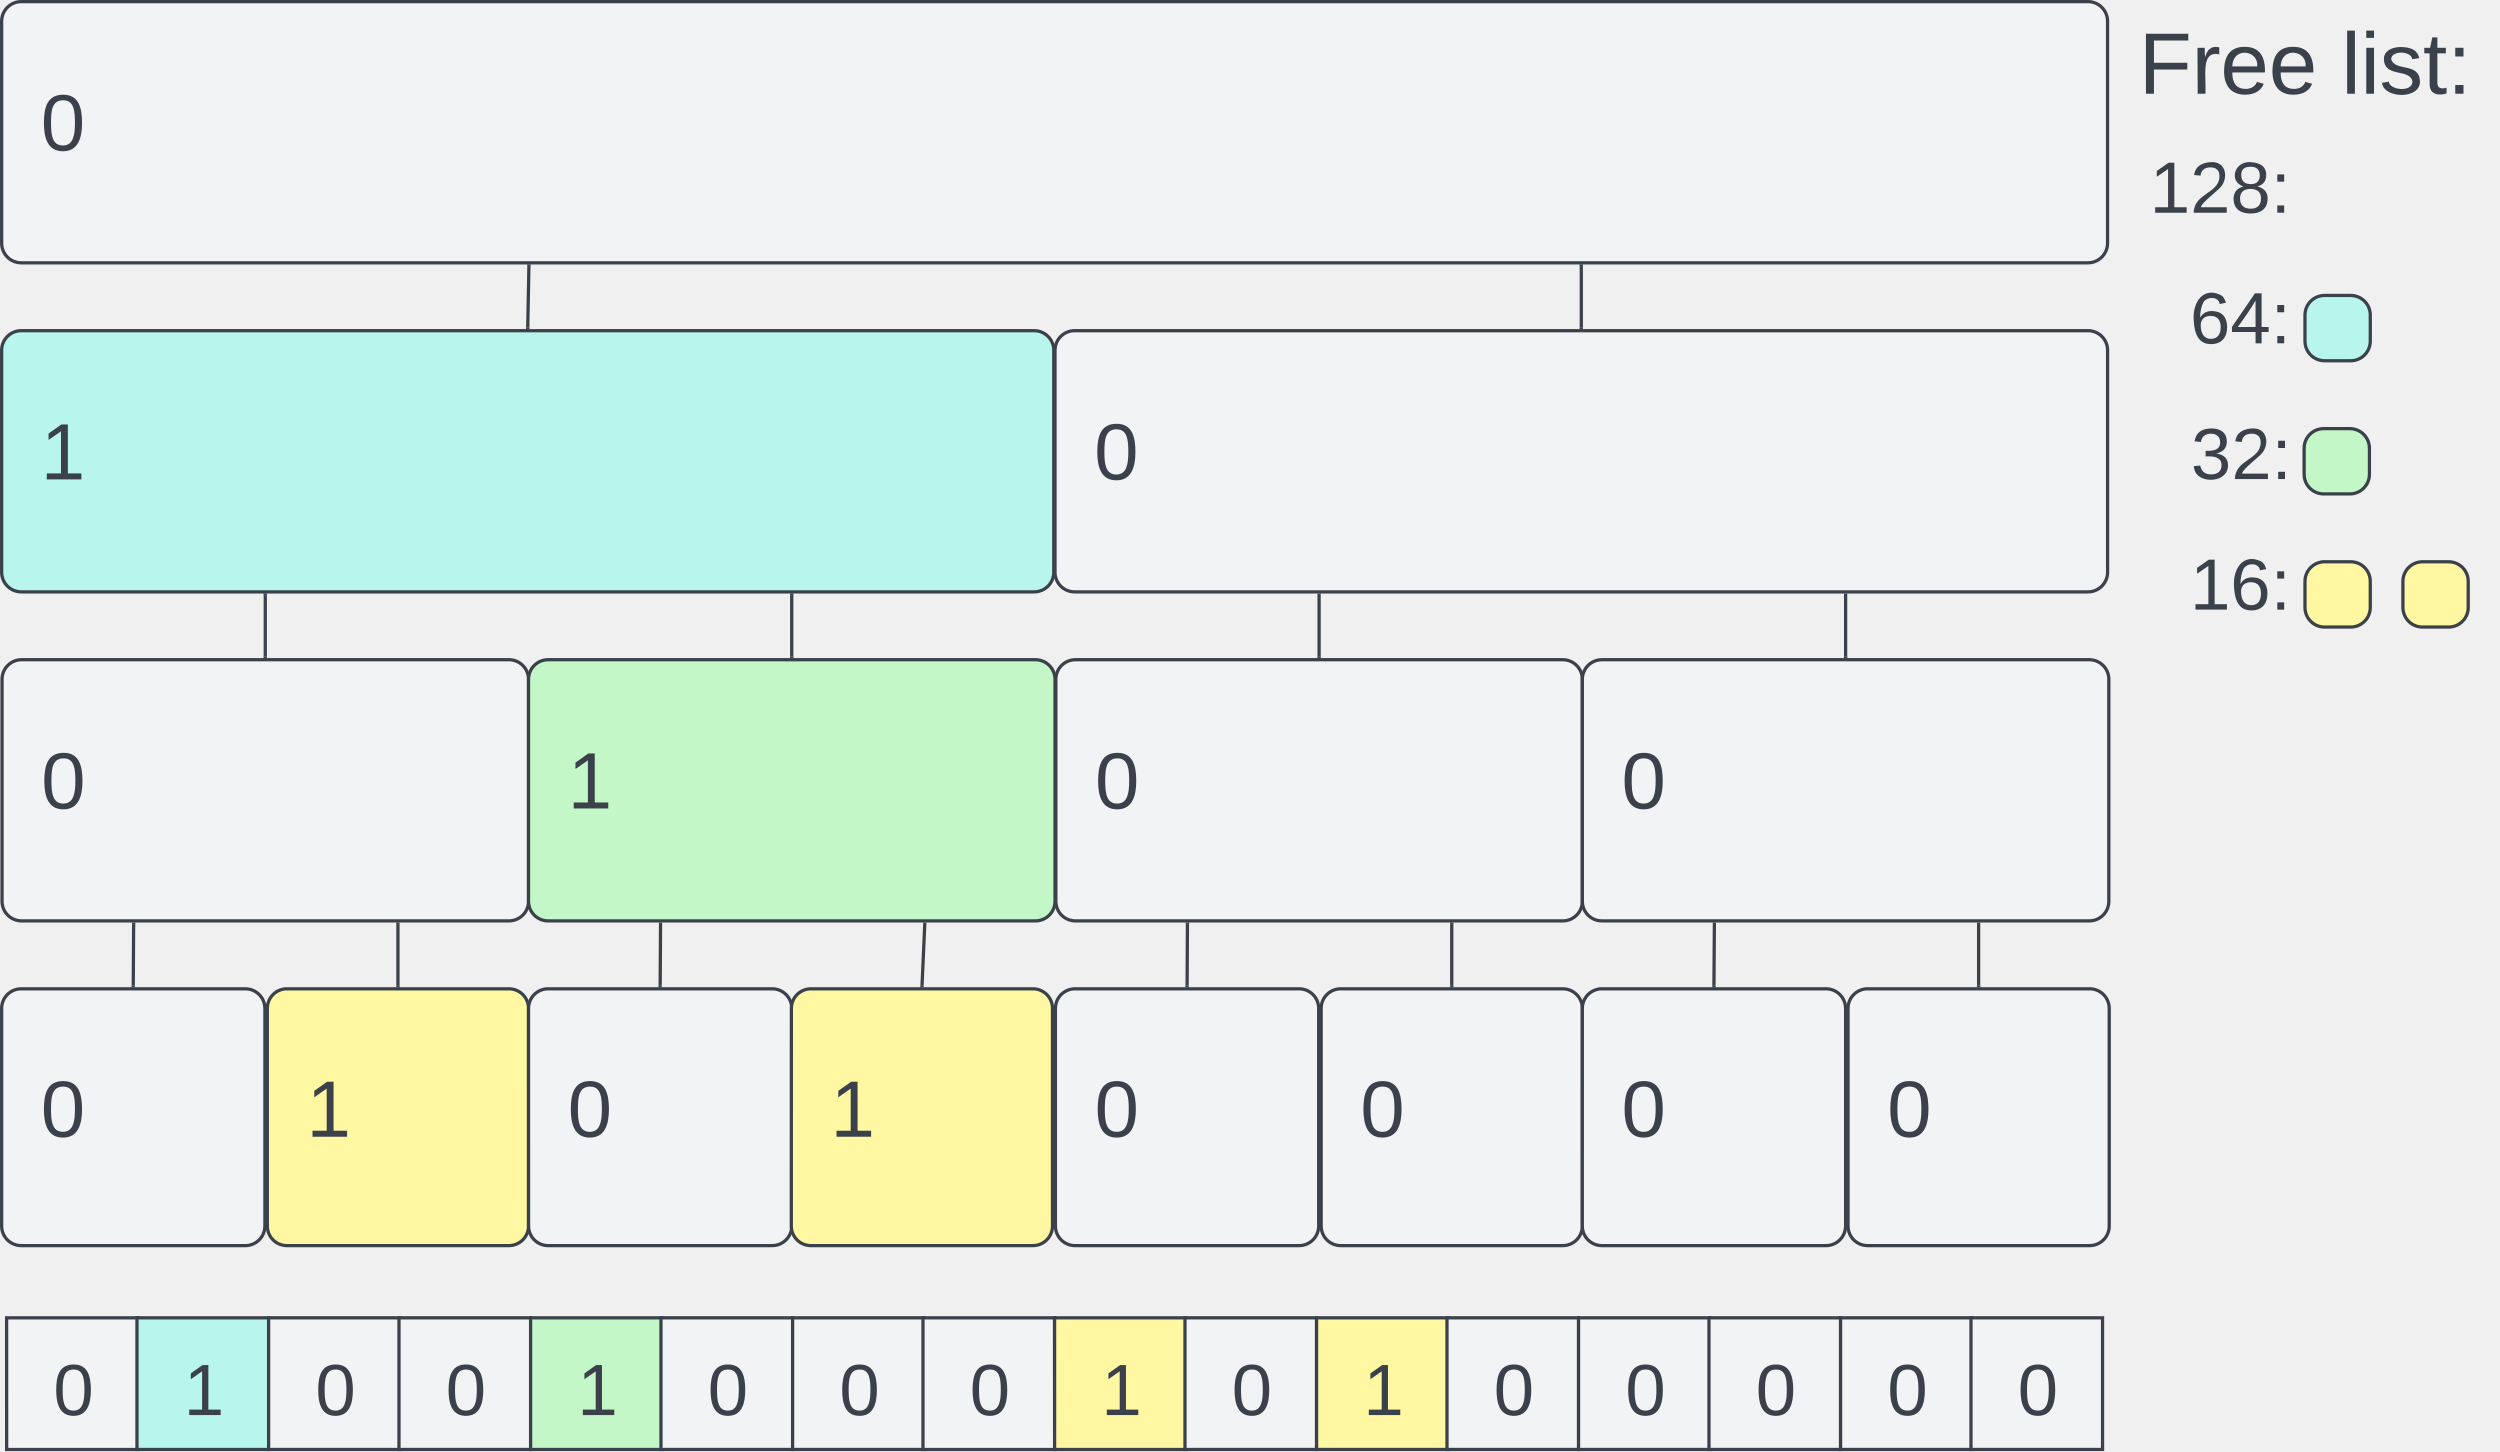
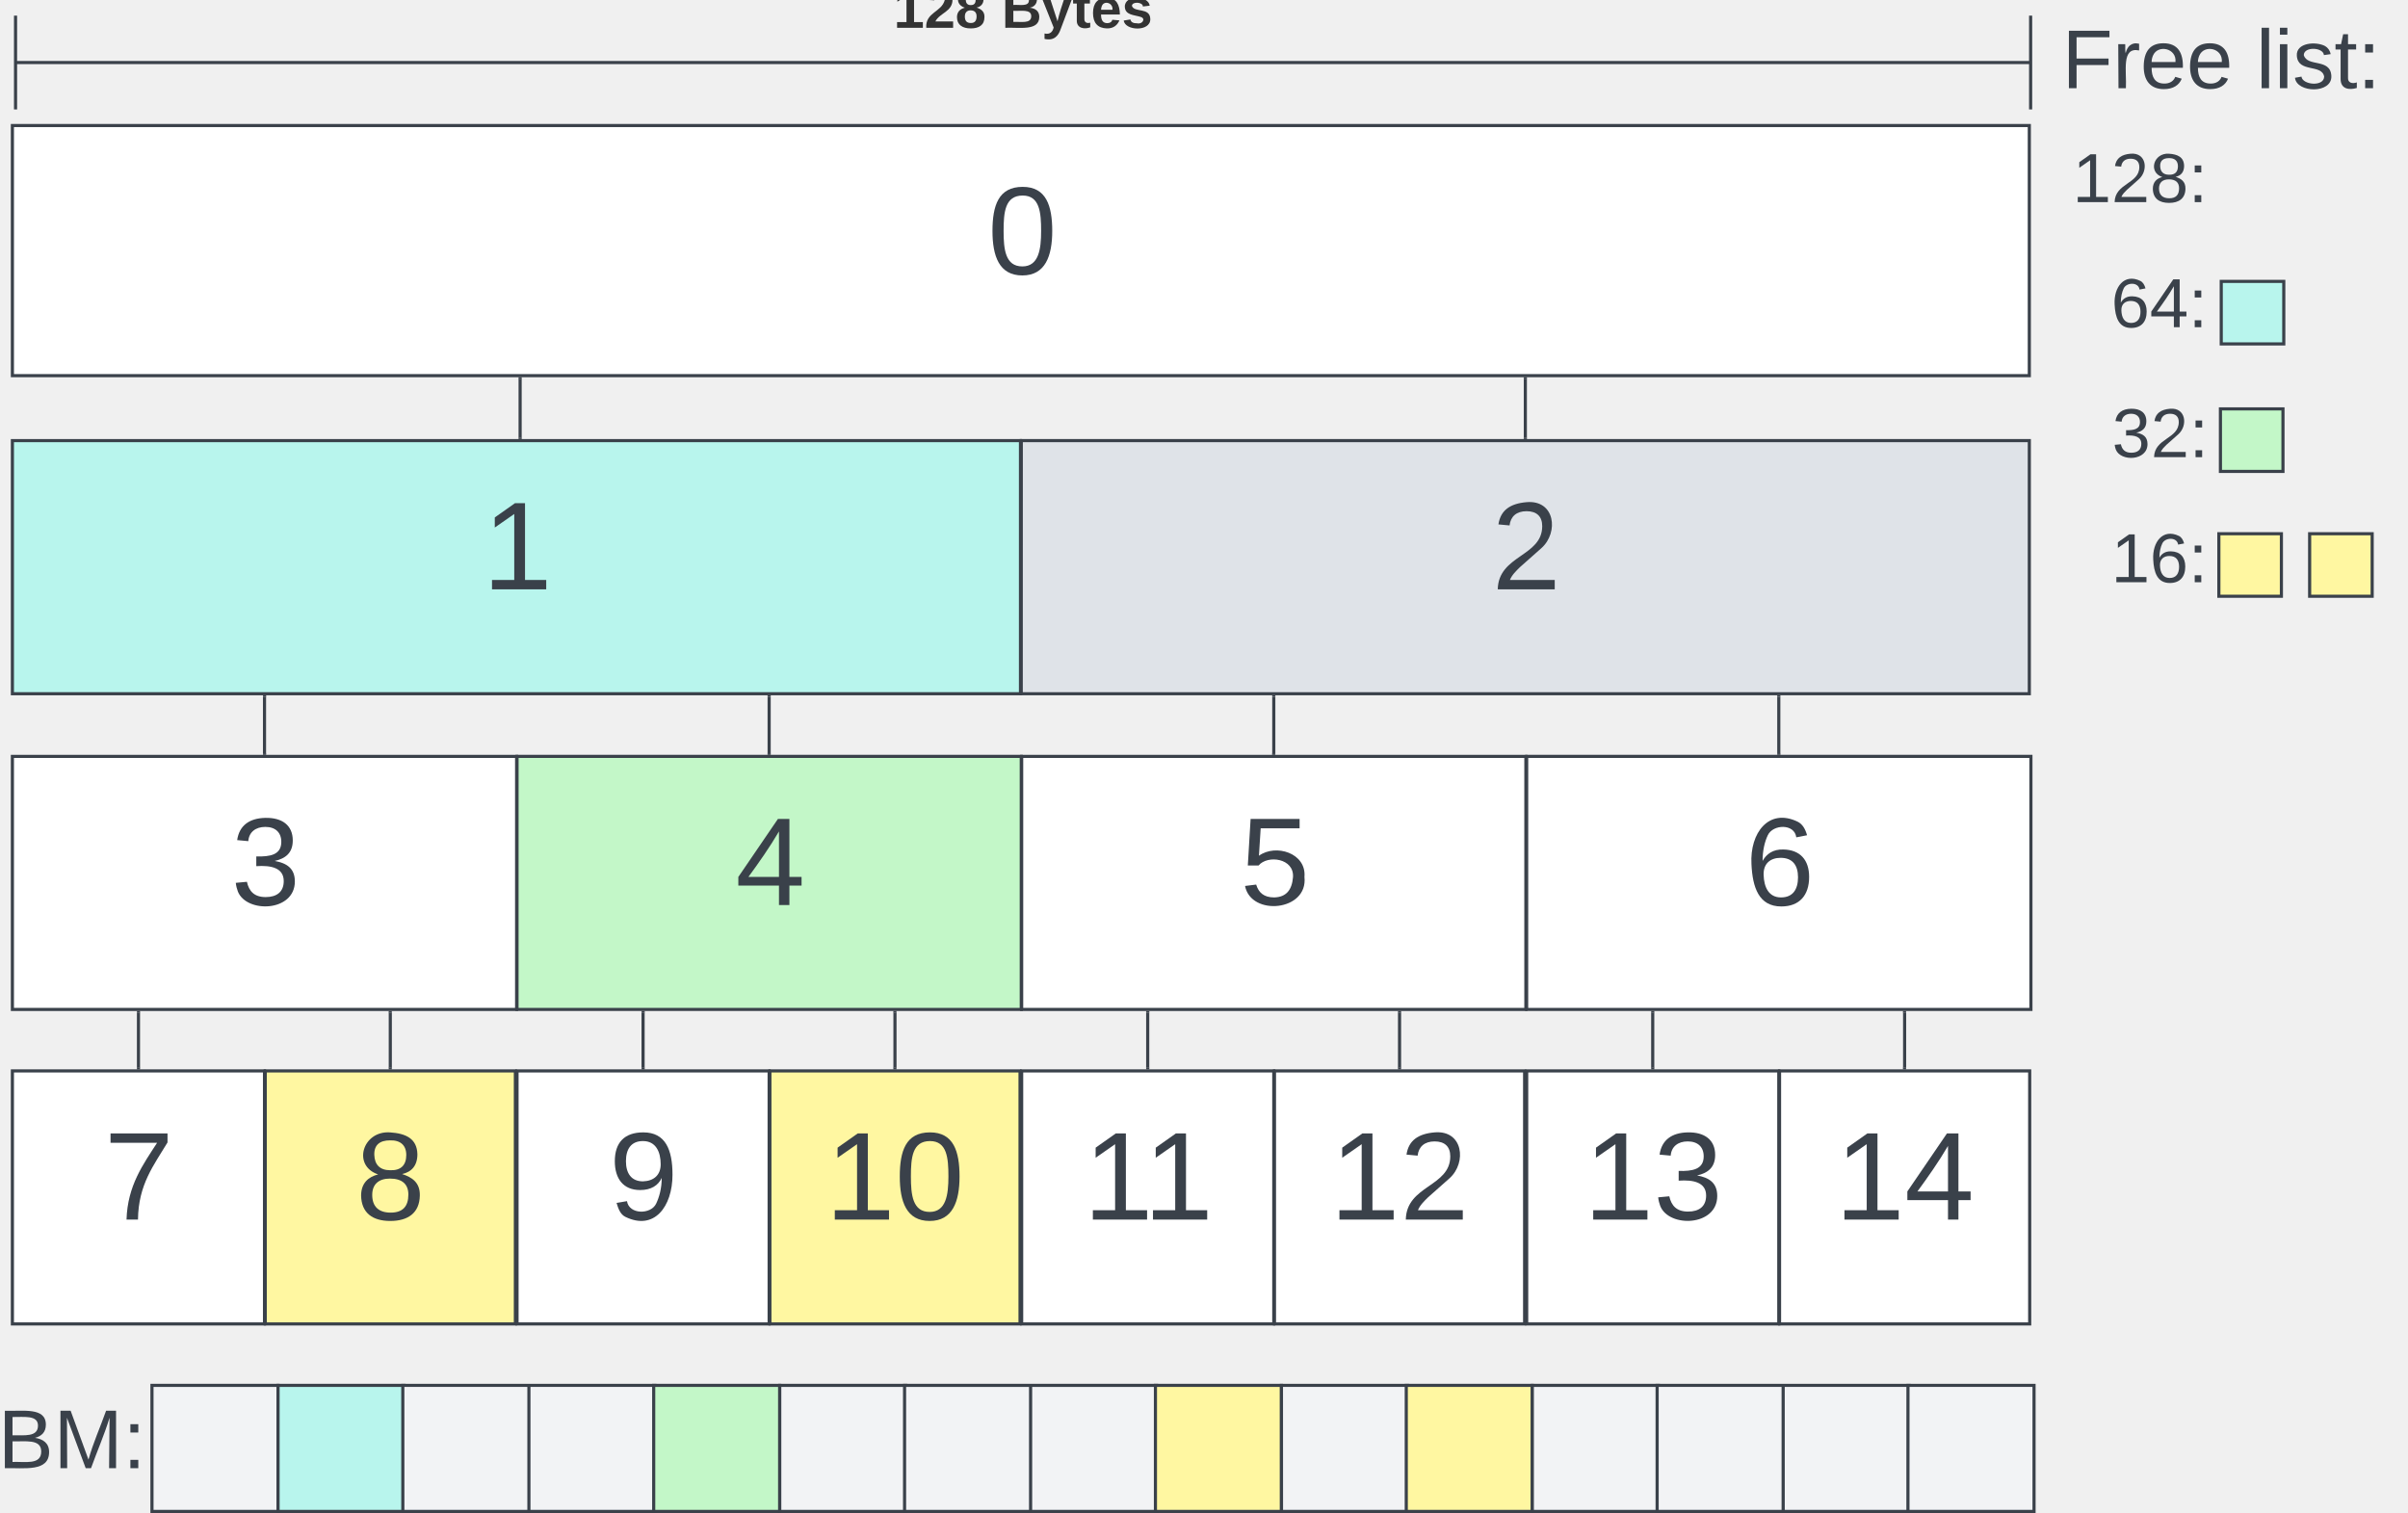
- <svg xmlns="http://www.w3.org/2000/svg" xmlns:ns1="lucid" xmlns:xlink="http://www.w3.org/1999/xlink" width="765.74" height="444.46">
-   <g transform="translate(282.7047 585.0669)" ns1:page-tab-id="0_0">
-     <path d="M362.83-578.57a6 6 0 0 1 6-6h108.2a6 6 0 0 1 6 6v28a6 6 0 0 1-6 6h-108.2a6 6 0 0 1-6-6z" stroke="#000" stroke-opacity="0" fill="#fff" fill-opacity="0" />
-     <use xlink:href="#a" transform="matrix(1,0,0,1,367.8346,-579.5669) translate(4.537037 23.20833)" />
-     <use xlink:href="#b" transform="matrix(1,0,0,1,367.8346,-579.5669) translate(66.61111 23.20833)" />
-     <path d="M362.96-498.57a6 6 0 0 1 6-6h48.08a6 6 0 0 1 6 6v28a6 6 0 0 1-6 6h-48.08a6 6 0 0 1-6-6z" stroke="#000" stroke-opacity="0" fill="#fff" fill-opacity="0" />
-     <use xlink:href="#c" transform="matrix(1,0,0,1,367.9617,-499.5669) translate(20.1358 19.65278)" />
-     <path d="M363.23-457a6 6 0 0 1 6-6h48.08a6 6 0 0 1 6 6v28a6 6 0 0 1-6 6h-48.07a6 6 0 0 1-6-6z" stroke="#000" stroke-opacity="0" fill="#fff" fill-opacity="0" />
-     <use xlink:href="#d" transform="matrix(1,0,0,1,368.2319,-457.9921) translate(20.1358 19.65278)" />
-     <path d="M362.96-417a6 6 0 0 1 6-6h48.08a6 6 0 0 1 6 6v28a6 6 0 0 1-6 6h-48.08a6 6 0 0 1-6-6z" stroke="#000" stroke-opacity="0" fill="#fff" fill-opacity="0" />
-     <use xlink:href="#e" transform="matrix(1,0,0,1,367.9617,-417.9921) translate(20.1358 19.65278)" />
-     <path d="M423.04-447.78a6 6 0 0 1 6-6h8a6 6 0 0 1 6 6v8a6 6 0 0 1-6 6h-8a6 6 0 0 1-6-6z" stroke="#3a414a" fill="#c3f7c8" />
-     <path d="M423.3-407a6 6 0 0 1 6-6h8a6 6 0 0 1 6 6v8a6 6 0 0 1-6 6h-8a6 6 0 0 1-6-6z" stroke="#3a414a" fill="#fff7a1" />
-     <path d="M362.96-538.57a6 6 0 0 1 6-6h48.08a6 6 0 0 1 6 6v28a6 6 0 0 1-6 6h-48.08a6 6 0 0 1-6-6z" stroke="#000" stroke-opacity="0" fill="#fff" fill-opacity="0" />
-     <use xlink:href="#f" transform="matrix(1,0,0,1,367.9617,-539.5669) translate(7.790123 19.65278)" />
-     <path d="M-282.08-377a6 6 0 0 1 6-6h149.26a6 6 0 0 1 6 6v68a6 6 0 0 1-6 6h-149.26a6 6 0 0 1-6-6z" stroke="#3a414a" fill="#f2f3f5" />
-     <use xlink:href="#g" transform="matrix(1,0,0,1,-270.0777,-370.9921) translate(0 33.55556)" />
-     <path d="M-282.2-276.2a6 6 0 0 1 6-6h68.63a6 6 0 0 1 6 6v66.66a6 6 0 0 1-6 6h-68.63a6 6 0 0 1-6-6z" stroke="#3a414a" fill="#f2f3f5" />
-     <use xlink:href="#g" transform="matrix(1,0,0,1,-270.2047,-270.2047) translate(0 33.30556)" />
-     <path d="M-200.82-276.2a6 6 0 0 1 6-6h68a6 6 0 0 1 6 6v66.66a6 6 0 0 1-6 6h-68a6 6 0 0 1-6-6z" stroke="#3a414a" fill="#fff7a1" />
-     <use xlink:href="#h" transform="matrix(1,0,0,1,-188.8178,-270.2047) translate(0 33.30556)" />
-     <path d="M-282.2-477.78a6 6 0 0 1 6-6H34.06a6 6 0 0 1 6 6v68a6 6 0 0 1-6 6H-276.2a6 6 0 0 1-6-6z" stroke="#3a414a" fill="#b8f5ed" />
-     <use xlink:href="#h" transform="matrix(1,0,0,1,-270.2047,-471.7795) translate(0 33.55556)" />
-     <path d="M-282.2-578.57a6 6 0 0 1 6-6h633.03a6 6 0 0 1 6 6v68a6 6 0 0 1-6 6H-276.2a6 6 0 0 1-6-6z" stroke="#3a414a" fill="#f2f3f5" />
-     <use xlink:href="#g" transform="matrix(1,0,0,1,-270.2047,-572.5669) translate(0 33.55556)" />
-     <path d="M-241.77-302l-.12 18.8" stroke="#3a414a" fill="none" />
-     <path d="M-241.27-301.98h-1v-.5h1zM-241.4-283.2v.5h-1v-.52z" stroke="#3a414a" stroke-width=".05" fill="#3a414a" />
-     <path d="M-160.82-302v18.8" stroke="#3a414a" fill="none" />
-     <path d="M-160.32-301.98h-1v-.5h1zM-160.32-282.7h-1v-.52h1z" stroke="#3a414a" stroke-width=".05" fill="#3a414a" />
-     <path d="M-201.45-402.78v18.8" stroke="#3a414a" fill="none" />
-     <path d="M-200.95-402.77h-1v-.5h1zM-200.95-383.5h-1v-.5h1z" stroke="#3a414a" stroke-width=".05" fill="#3a414a" />
-     <path d="M-40.2-402.78v18.8" stroke="#3a414a" fill="none" />
-     <path d="M-39.7-402.77h-1v-.5h1zM-39.7-383.5h-1v-.5h1z" stroke="#3a414a" stroke-width=".05" fill="#3a414a" />
-     <path d="M-120.7-503.57l-.36 18.8" stroke="#3a414a" fill="none" />
-     <path d="M-120.2-503.55h-1v-.52h1zM-120.56-484.78v.5h-1v-.52z" stroke="#3a414a" stroke-width=".05" fill="#3a414a" />
-     <path d="M201.64-503.57v18.8" stroke="#3a414a" fill="none" />
-     <path d="M202.14-503.55h-1v-.52h1zM202.14-484.28h-1v-.5h1z" stroke="#3a414a" stroke-width=".05" fill="#3a414a" />
-     <path d="M-120.82-377a6 6 0 0 1 6-6H34.44a6 6 0 0 1 6 6v68a6 6 0 0 1-6 6h-149.26a6 6 0 0 1-6-6z" stroke="#3a414a" fill="#c3f7c8" />
-     <use xlink:href="#h" transform="matrix(1,0,0,1,-108.8178,-370.9921) translate(0 33.55556)" />
-     <path d="M40.44-477.78a6 6 0 0 1 6-6h310.4a6 6 0 0 1 6 6v68a6 6 0 0 1-6 6H46.44a6 6 0 0 1-6-6z" stroke="#3a414a" fill="#f2f3f5" />
-     <use xlink:href="#g" transform="matrix(1,0,0,1,52.44202,-471.7795) translate(0 33.55556)" />
-     <path d="M-120.82-276.2a6 6 0 0 1 6-6h68.63a6 6 0 0 1 6 6v66.66a6 6 0 0 1-6 6h-68.62a6 6 0 0 1-6-6z" stroke="#3a414a" fill="#f2f3f5" />
-     <use xlink:href="#g" transform="matrix(1,0,0,1,-108.8178,-270.2047) translate(0 33.30556)" />
-     <path d="M-40.31-276.2a6 6 0 0 1 5.98-6h68a6 6 0 0 1 6 6v66.66a6 6 0 0 1-6 6h-68a6 6 0 0 1-6-6z" stroke="#3a414a" fill="#fff7a1" />
-     <use xlink:href="#h" transform="matrix(1,0,0,1,-28.31496,-270.2047) translate(0 33.30556)" />
-     <path d="M-80.38-302l-.12 18.8M-80.38-301.98v-.5" stroke="#3a414a" fill="none" />
-     <path d="M-80-283.2v.5h-1v-.52z" stroke="#3a414a" stroke-width=".05" fill="#3a414a" />
-     <path d="M.55-302l-.84 18.8M.55-301.98l.02-.5" stroke="#3a414a" fill="none" />
-     <path d="M.2-283.2v.5h-1v-.54z" stroke="#3a414a" stroke-width=".05" fill="#3a414a" />
-     <path d="M40.7-377a6 6 0 0 1 6-6h149.26a6 6 0 0 1 6 6v68a6 6 0 0 1-6 6H46.7a6 6 0 0 1-6-6z" stroke="#3a414a" fill="#f2f3f5" />
-     <use xlink:href="#g" transform="matrix(1,0,0,1,52.69615,-370.9921) translate(0 33.55556)" />
-     <path d="M40.57-276.2a6 6 0 0 1 6-6h68.63a6 6 0 0 1 6 6v66.66a6 6 0 0 1-6 6H46.57a6 6 0 0 1-6-6z" stroke="#3a414a" fill="#f2f3f5" />
-     <use xlink:href="#g" transform="matrix(1,0,0,1,52.56909,-270.2047) translate(0 33.30556)" />
-     <path d="M121.96-276.2a6 6 0 0 1 6-6h68a6 6 0 0 1 6 6v66.66a6 6 0 0 1-6 6h-68a6 6 0 0 1-6-6z" stroke="#3a414a" fill="#f2f3f5" />
-     <use xlink:href="#g" transform="matrix(1,0,0,1,133.956,-270.2047) translate(0 33.30556)" />
-     <path d="M81-302l-.1 18.8" stroke="#3a414a" fill="none" />
-     <path d="M81.5-301.98h-1v-.5h1zM81.4-283.2l-.02.5h-1v-.52z" stroke="#3a414a" stroke-width=".05" fill="#3a414a" />
-     <path d="M161.96-302v18.8" stroke="#3a414a" fill="none" />
-     <path d="M162.46-301.98h-1v-.5h1zM162.46-282.7h-1v-.52h1z" stroke="#3a414a" stroke-width=".05" fill="#3a414a" />
-     <path d="M121.33-402.78v18.8M121.33-402.77v-.5" stroke="#3a414a" fill="none" />
-     <path d="M121.83-383.5h-1v-.5h1z" stroke="#3a414a" stroke-width=".05" fill="#3a414a" />
-     <path d="M282.6-402.78v18.8M282.6-402.77v-.5" stroke="#3a414a" fill="none" />
-     <path d="M283.1-383.5h-1v-.5h1z" stroke="#3a414a" stroke-width=".05" fill="#3a414a" />
-     <path d="M201.96-377a6 6 0 0 1 6-6h149.26a6 6 0 0 1 6 6v68a6 6 0 0 1-6 6H207.96a6 6 0 0 1-6-6z" stroke="#3a414a" fill="#f2f3f5" />
-     <use xlink:href="#g" transform="matrix(1,0,0,1,213.956,-370.9921) translate(0 33.55556)" />
-     <path d="M201.96-276.2a6 6 0 0 1 6-6h68.63a6 6 0 0 1 6 6v66.66a6 6 0 0 1-6 6h-68.64a6 6 0 0 1-6-6z" stroke="#3a414a" fill="#f2f3f5" />
-     <use xlink:href="#g" transform="matrix(1,0,0,1,213.956,-270.2047) translate(0 33.30556)" />
-     <path d="M283.34-276.2a6 6 0 0 1 6-6h68a6 6 0 0 1 6 6v66.66a6 6 0 0 1-6 6h-68a6 6 0 0 1-6-6z" stroke="#3a414a" fill="#f2f3f5" />
-     <use xlink:href="#g" transform="matrix(1,0,0,1,295.3429,-270.2047) translate(0 33.30556)" />
-     <path d="M242.4-302l-.13 18.8M242.4-301.98v-.5" stroke="#3a414a" fill="none" />
-     <path d="M242.77-283.2v.5h-1v-.52z" stroke="#3a414a" stroke-width=".05" fill="#3a414a" />
-     <path d="M323.34-302v18.8M323.34-301.98v-.5" stroke="#3a414a" fill="none" />
-     <path d="M323.84-282.7h-1v-.52h1z" stroke="#3a414a" stroke-width=".05" fill="#3a414a" />
-     <path d="M453.3-407a6 6 0 0 1 6-6h8a6 6 0 0 1 6 6v8a6 6 0 0 1-6 6h-8a6 6 0 0 1-6-6z" stroke="#3a414a" fill="#fff7a1" />
-     <path d="M-280.68-181.42h40.31v40.32h-40.3z" stroke="#3a414a" fill="#f2f3f5" />
-     <use xlink:href="#i" transform="matrix(1,0,0,1,-268.68,-169.4173) translate(2.32716 17.77778)" />
-     <path d="M-240.75-181.42h40.32v40.32h-40.32z" stroke="#3a414a" fill="#b8f5ed" />
-     <use xlink:href="#j" transform="matrix(1,0,0,1,-228.7462,-169.4173) translate(2.32716 17.77778)" />
-     <path d="M-200.43-181.42h40.3v40.32h-40.3z" stroke="#3a414a" fill="#f2f3f5" />
-     <use xlink:href="#i" transform="matrix(1,0,0,1,-188.4312,-169.4173) translate(2.32716 17.77778)" />
-     <path d="M-160.5-181.42h40.32v40.32h-40.32z" stroke="#3a414a" fill="#f2f3f5" />
-     <use xlink:href="#i" transform="matrix(1,0,0,1,-148.4975,-169.4173) translate(2.32716 17.77778)" />
-     <path d="M-120.18-181.42h40.3v40.32h-40.3z" stroke="#3a414a" fill="#c3f7c8" />
-     <use xlink:href="#j" transform="matrix(1,0,0,1,-108.1825,-169.4173) translate(2.32716 17.77778)" />
-     <path d="M-80.25-181.42h40.32v40.32h-40.32z" stroke="#3a414a" fill="#f2f3f5" />
-     <use xlink:href="#i" transform="matrix(1,0,0,1,-68.24873,-169.4173) translate(2.32716 17.77778)" />
-     <path d="M-39.93-181.42H.37v40.32h-40.3z" stroke="#3a414a" fill="#f2f3f5" />
-     <use xlink:href="#i" transform="matrix(1,0,0,1,-27.93377,-169.4173) translate(2.32716 17.77778)" />
-     <path d="M0-181.42H40.3l.02 40.32H0z" stroke="#3a414a" fill="#f2f3f5" />
-     <use xlink:href="#i" transform="matrix(1,0,0,1,12,-169.4173) translate(2.32716 17.77778)" />
-     <path d="M40.31-181.42h40.33v40.32H40.32z" stroke="#3a414a" fill="#fff7a1" />
-     <use xlink:href="#j" transform="matrix(1,0,0,1,52.31496,-169.4173) translate(2.32716 17.77778)" />
-     <path d="M80.25-181.42h40.3v40.32h-40.3z" stroke="#3a414a" fill="#f2f3f5" />
-     <use xlink:href="#i" transform="matrix(1,0,0,1,92.24873,-169.4173) translate(2.32716 17.77778)" />
-     <path d="M120.56-181.42h40.32v40.32h-40.32z" stroke="#3a414a" fill="#fff7a1" />
-     <use xlink:href="#j" transform="matrix(1,0,0,1,132.5637,-169.4173) translate(2.32716 17.77778)" />
-     <path d="M160.5-181.42h40.3v40.32h-40.3z" stroke="#3a414a" fill="#f2f3f5" />
-     <use xlink:href="#i" transform="matrix(1,0,0,1,172.4975,-169.4173) translate(2.32716 17.77778)" />
-     <path d="M200.8-181.42h40.33v40.32H200.8z" stroke="#3a414a" fill="#f2f3f5" />
-     <use xlink:href="#i" transform="matrix(1,0,0,1,212.8124,-169.4173) translate(2.32716 17.77778)" />
-     <path d="M240.75-181.42h40.3v40.32h-40.3z" stroke="#3a414a" fill="#f2f3f5" />
-     <use xlink:href="#i" transform="matrix(1,0,0,1,252.7462,-169.4173) translate(2.32716 17.77778)" />
-     <path d="M281.06-181.42h40.32v40.32h-40.32z" stroke="#3a414a" fill="#f2f3f5" />
-     <use xlink:href="#i" transform="matrix(1,0,0,1,293.0611,-169.4173) translate(2.32716 17.77778)" />
-     <path d="M321-181.42h40.3v40.32H321z" stroke="#3a414a" fill="#f2f3f5" />
-     <use xlink:href="#i" transform="matrix(1,0,0,1,332.9949,-169.4173) translate(2.32716 17.77778)" />
-     <path d="M423.3-488.57a6 6 0 0 1 6-6h8a6 6 0 0 1 6 6v8a6 6 0 0 1-6 6h-8a6 6 0 0 1-6-6z" stroke="#3a414a" fill="#b8f5ed" />
+ <svg xmlns="http://www.w3.org/2000/svg" xmlns:ns1="lucid" xmlns:xlink="http://www.w3.org/1999/xlink" width="770.11" height="483.93">
+   <g transform="translate(990.9223 -3144.567)" ns1:page-tab-id="0_0">
+     <path d="M-986.96 3487.1h80.63v80.93h-80.63z" stroke="#3a414a" fill="#fff" />
+     <use xlink:href="#a" transform="matrix(1,0,0,1,-974.9585,3499.087) translate(17.38889 35.5625)" />
+     <path d="M-906.1 3487.1h80v80.93h-80z" stroke="#3a414a" fill="#fff7a1" />
+     <use xlink:href="#b" transform="matrix(1,0,0,1,-894.1018,3499.087) translate(16.88889 35.5625)" />
+     <path d="M-986.96 3184.72h645.04v80h-645.04z" stroke="#3a414a" fill="#fff" />
+     <use xlink:href="#c" transform="matrix(1,0,0,1,-974.9585,3196.724) translate(299.8889 35.5)" />
+     <path d="M-664.3 3285.5h322.38v80.96h-322.4z" stroke="#3a414a" fill="#dfe3e8" />
+     <use xlink:href="#d" transform="matrix(1,0,0,1,-652.3116,3297.512) translate(138.3889 35.5625)" />
+     <path d="M-986.96 3285.5h322.4v80.96h-322.4z" stroke="#3a414a" fill="#b8f5ed" />
+     <use xlink:href="#e" transform="matrix(1,0,0,1,-974.9584,3297.512) translate(138.3889 35.5625)" />
+     <path d="M-986.96 3386.5h161.26v80.94h-161.26z" stroke="#3a414a" fill="#fff" />
+     <use xlink:href="#f" transform="matrix(1,0,0,1,-974.9585,3398.493) translate(57.88889 35.5625)" />
+     <path d="M-824.58 3284.5v-18.78" stroke="#3a414a" fill="none" />
+     <path d="M-824.1 3285h-.95v-.5h.95zM-824.1 3265.74h-.95v-.52h.95z" stroke="#3a414a" stroke-width=".05" fill="#3a414a" />
+     <path d="M-503.1 3284.5v-18.78" stroke="#3a414a" fill="none" />
+     <path d="M-502.64 3285h-.95v-.5h.96zM-502.64 3265.74h-.95v-.52h.96z" stroke="#3a414a" stroke-width=".05" fill="#3a414a" />
+     <path d="M-906.33 3385.5v-18.03" stroke="#3a414a" fill="none" />
+     <path d="M-905.85 3386h-.95v-.52h.95zM-905.85 3367.47h-.95v-.5h.95z" stroke="#3a414a" stroke-width=".05" fill="#3a414a" />
+     <path d="M-866.1 3486.1v-17.66" stroke="#3a414a" fill="none" />
+     <path d="M-865.63 3486.6h-.95v-.53h.95zM-865.63 3468.45h-.95v-.5h.95z" stroke="#3a414a" stroke-width=".05" fill="#3a414a" />
+     <path d="M-946.64 3486.1v-17.66" stroke="#3a414a" fill="none" />
+     <path d="M-946.17 3486.6h-.95v-.53h.95zM-946.17 3468.45h-.95v-.5h.95z" stroke="#3a414a" stroke-width=".05" fill="#3a414a" />
+     <path d="M-986.45 3164.57H-341M-985.95 3149.57v30M-341.5 3179.57v-30" stroke="#3a414a" fill="none" />
+     <use xlink:href="#g" transform="matrix(1,0,0,1,-705.1633,3139.234) translate(0 14.22222)" />
+     <use xlink:href="#h" transform="matrix(1,0,0,1,-705.1633,3139.234) translate(34.5679 14.22222)" />
+     <path d="M-825.57 3487.1h80.63v80.93h-80.63z" stroke="#3a414a" fill="#fff" />
+     <use xlink:href="#i" transform="matrix(1,0,0,1,-813.5715,3499.087) translate(17.38889 35.5625)" />
+     <path d="M-744.7 3487.1h80v80.93h-80z" stroke="#3a414a" fill="#fff7a1" />
+     <use xlink:href="#j" transform="matrix(1,0,0,1,-732.7147,3499.087) translate(5.777778 35.5625)" />
+     <path d="M-825.57 3386.5h161.26v80.94h-161.27z" stroke="#3a414a" fill="#c3f7c8" />
+     <use xlink:href="#k" transform="matrix(1,0,0,1,-813.5715,3398.493) translate(57.88889 35.5625)" />
+     <path d="M-744.94 3385.5v-18.04" stroke="#3a414a" fill="none" />
+     <path d="M-744.47 3386h-.95v-.52h.95z" stroke="#3a414a" stroke-width=".05" fill="#3a414a" />
+     <path d="M-744.94 3367.47v-.5M-704.7 3486.1v-17.66" stroke="#3a414a" fill="none" />
+     <path d="M-704.24 3486.6h-.95v-.53h.96zM-704.24 3468.45h-.95v-.5h.96z" stroke="#3a414a" stroke-width=".05" fill="#3a414a" />
+     <path d="M-785.26 3486.1v-17.66" stroke="#3a414a" fill="none" />
+     <path d="M-784.78 3486.6h-.95v-.53h.95zM-784.78 3468.45h-.95v-.5h.95z" stroke="#3a414a" stroke-width=".05" fill="#3a414a" />
+     <path d="M-664.18 3487.1h80.63v80.93h-80.63z" stroke="#3a414a" fill="#fff" />
+     <use xlink:href="#l" transform="matrix(1,0,0,1,-652.1844,3499.087) translate(7.777778 35.5625)" />
+     <path d="M-583.33 3487.1h80v80.93h-80z" stroke="#3a414a" fill="#fff" />
+     <use xlink:href="#m" transform="matrix(1,0,0,1,-571.3276,3499.087) translate(5.777778 35.5625)" />
+     <path d="M-664.18 3386.5h161.25v80.94h-161.25z" stroke="#3a414a" fill="#fff" />
+     <use xlink:href="#n" transform="matrix(1,0,0,1,-652.1844,3398.493) translate(57.88889 35.5625)" />
+     <path d="M-583.55 3385.5v-18.03" stroke="#3a414a" fill="none" />
+     <path d="M-583.08 3386h-.95v-.52h.95z" stroke="#3a414a" stroke-width=".05" fill="#3a414a" />
+     <path d="M-583.55 3367.47v-.5M-543.33 3486.1v-17.66" stroke="#3a414a" fill="none" />
+     <path d="M-542.85 3486.6h-.95v-.53h.95zM-542.85 3468.45h-.95v-.5h.95z" stroke="#3a414a" stroke-width=".05" fill="#3a414a" />
+     <path d="M-623.87 3486.1v-17.66" stroke="#3a414a" fill="none" />
+     <path d="M-623.4 3486.6h-.94v-.53h.95zM-623.4 3468.45h-.94v-.5h.95z" stroke="#3a414a" stroke-width=".05" fill="#3a414a" />
+     <path d="M-502.67 3487.1h80.63v80.93h-80.63z" stroke="#3a414a" fill="#fff" />
+     <use xlink:href="#o" transform="matrix(1,0,0,1,-490.6701,3499.087) translate(6.277778 35.5625)" />
+     <path d="M-421.8 3487.1h80v80.93h-80z" stroke="#3a414a" fill="#fff" />
+     <use xlink:href="#p" transform="matrix(1,0,0,1,-409.8133,3499.087) translate(5.777778 35.5625)" />
+     <path d="M-502.67 3386.5h161.26v80.94h-161.27z" stroke="#3a414a" fill="#fff" />
+     <use xlink:href="#q" transform="matrix(1,0,0,1,-490.6701,3398.493) translate(57.88889 35.5625)" />
+     <path d="M-422.04 3385.5v-18.04" stroke="#3a414a" fill="none" />
+     <path d="M-421.56 3386h-.95v-.52h.94z" stroke="#3a414a" stroke-width=".05" fill="#3a414a" />
+     <path d="M-422.04 3367.47v-.5M-381.8 3486.1v-17.66" stroke="#3a414a" fill="none" />
+     <path d="M-381.34 3486.6h-.95v-.53h.96zM-381.34 3468.45h-.95v-.5h.96z" stroke="#3a414a" stroke-width=".05" fill="#3a414a" />
+     <path d="M-462.36 3486.1v-17.66" stroke="#3a414a" fill="none" />
+     <path d="M-461.88 3486.6h-.95v-.53h.95zM-461.88 3468.45h-.95v-.5h.95z" stroke="#3a414a" stroke-width=".05" fill="#3a414a" />
+     <path d="M-341 3144.57h120.2v40H-341z" stroke="#000" stroke-opacity="0" fill="#fff" fill-opacity="0" />
+     <use xlink:href="#r" transform="matrix(1,0,0,1,-336.0128,3149.567) translate(4.537037 23.20833)" />
+     <use xlink:href="#s" transform="matrix(1,0,0,1,-336.0128,3149.567) translate(66.61111 23.20833)" />
+     <path d="M-340.9 3224.57h60.1v40h-60.1z" stroke="#000" stroke-opacity="0" fill="#fff" fill-opacity="0" />
+     <use xlink:href="#t" transform="matrix(1,0,0,1,-335.8857,3229.567) translate(20.1358 19.65278)" />
+     <path d="M-340.6 3266.14h60.06v40h-60.07z" stroke="#000" stroke-opacity="0" fill="#fff" fill-opacity="0" />
+     <use xlink:href="#u" transform="matrix(1,0,0,1,-335.6155,3271.142) translate(20.1358 19.65278)" />
+     <path d="M-340.9 3306.14h60.1v40h-60.1z" stroke="#000" stroke-opacity="0" fill="#fff" fill-opacity="0" />
+     <use xlink:href="#v" transform="matrix(1,0,0,1,-335.8857,3311.142) translate(20.1358 19.65278)" />
+     <path d="M-280.8 3275.35h20v20h-20z" stroke="#3a414a" fill="#c3f7c8" />
+     <path d="M-252.27 3315.28h20v20h-20z" stroke="#3a414a" fill="#fff7a1" />
+     <path d="M-340.9 3184.57h60.1v40h-60.1z" stroke="#000" stroke-opacity="0" fill="#fff" fill-opacity="0" />
+     <use xlink:href="#w" transform="matrix(1,0,0,1,-335.8857,3189.567) translate(7.790123 19.65278)" />
+     <path d="M-942.32 3587.68H-902V3628h-40.32z" stroke="#3a414a" fill="#f2f3f5" />
+     <path d="M-902 3587.68h40.3V3628H-902z" stroke="#3a414a" fill="#b8f5ed" />
+     <path d="M-862.1 3587.68h40.33V3628h-40.32zM-821.77 3587.68h40.3V3628h-40.3z" stroke="#3a414a" fill="#f2f3f5" />
+     <path d="M-781.86 3587.68h40.3V3628h-40.3z" stroke="#3a414a" fill="#c3f7c8" />
+     <path d="M-741.55 3587.68h40.32V3628h-40.32z" stroke="#3a414a" fill="#f2f3f5" />
+     <path d="M-701.63 3587.68h40.3V3628h-40.3zM-661.32 3587.68h40.3V3628h-40.3z" stroke="#3a414a" fill="#f2f3f5" />
+     <path d="M-621.4 3587.68h40.3V3628h-40.3z" stroke="#3a414a" fill="#fff7a1" />
+     <path d="M-581.1 3587.68h40.32V3628h-40.3z" stroke="#3a414a" fill="#f2f3f5" />
+     <path d="M-541.18 3587.68h40.3V3628h-40.3z" stroke="#3a414a" fill="#fff7a1" />
+     <path d="M-500.87 3587.68h40.32V3628h-40.32z" stroke="#3a414a" fill="#f2f3f5" />
+     <path d="M-460.95 3587.68h40.3V3628h-40.3zM-420.64 3587.68h40.31V3628h-40.3z" stroke="#3a414a" fill="#f2f3f5" />
+     <path d="M-380.73 3587.68h40.32V3628h-40.33z" stroke="#3a414a" fill="#f2f3f5" />
+     <path d="M-281.3 3315.28h20v20h-20z" stroke="#3a414a" fill="#fff7a1" />
+     <path d="M-280.54 3234.57h20v20h-20z" stroke="#3a414a" fill="#b8f5ed" />
+     <path d="M-990.92 3587.84h45.7V3628h-45.7z" stroke="#000" stroke-opacity="0" fill="#fff" fill-opacity="0" />
+     <g>
+       <use xlink:href="#x" transform="matrix(1,0,0,1,-985.9223,3592.837) translate(-5.666667 21.33333)" />
+     </g>
    <defs>
-       <path fill="#3a414a" d="M63-220v92h138v28H63V0H30v-248h175v28H63" id="k" />
-       <path fill="#3a414a" d="M114-163C36-179 61-72 57 0H25l-1-190h30c1 12-1 29 2 39 6-27 23-49 58-41v29" id="l" />
-       <path fill="#3a414a" d="M100-194c63 0 86 42 84 106H49c0 40 14 67 53 68 26 1 43-12 49-29l28 8c-11 28-37 45-77 45C44 4 14-33 15-96c1-61 26-98 85-98zm52 81c6-60-76-77-97-28-3 7-6 17-6 28h103" id="m" />
-       <g id="a">
-         <use transform="matrix(0.07407407,0,0,0.07407407,0,0)" xlink:href="#k" />
-         <use transform="matrix(0.07407407,0,0,0.07407407,16.22222,0)" xlink:href="#l" />
-         <use transform="matrix(0.07407407,0,0,0.07407407,25.03704,0)" xlink:href="#m" />
-         <use transform="matrix(0.07407407,0,0,0.07407407,39.85185,0)" xlink:href="#m" />
-       </g>
-       <path fill="#3a414a" d="M24 0v-261h32V0H24" id="n" />
-       <path fill="#3a414a" d="M24-231v-30h32v30H24zM24 0v-190h32V0H24" id="o" />
-       <path fill="#3a414a" d="M135-143c-3-34-86-38-87 0 15 53 115 12 119 90S17 21 10-45l28-5c4 36 97 45 98 0-10-56-113-15-118-90-4-57 82-63 122-42 12 7 21 19 24 35" id="p" />
-       <path fill="#3a414a" d="M59-47c-2 24 18 29 38 22v24C64 9 27 4 27-40v-127H5v-23h24l9-43h21v43h35v23H59v120" id="q" />
-       <path fill="#3a414a" d="M33-154v-36h34v36H33zM33 0v-36h34V0H33" id="r" />
-       <g id="b">
-         <use transform="matrix(0.07407407,0,0,0.07407407,0,0)" xlink:href="#n" />
-         <use transform="matrix(0.07407407,0,0,0.07407407,5.851852,0)" xlink:href="#o" />
-         <use transform="matrix(0.07407407,0,0,0.07407407,11.7037,0)" xlink:href="#p" />
-         <use transform="matrix(0.07407407,0,0,0.07407407,25.03704,0)" xlink:href="#q" />
-         <use transform="matrix(0.07407407,0,0,0.07407407,32.44444,0)" xlink:href="#r" />
-       </g>
-       <path fill="#3a414a" d="M110-160c48 1 74 30 74 79 0 53-28 85-80 85-65 0-83-55-86-122-5-90 50-162 133-122 14 7 22 21 27 39l-31 6c-5-40-67-38-82-6-9 19-15 44-15 74 11-20 30-34 60-33zm-7 138c34 0 49-23 49-58s-16-56-50-56c-29 0-50 16-49 49 1 36 15 65 50 65" id="s" />
-       <path fill="#3a414a" d="M155-56V0h-30v-56H8v-25l114-167h33v167h35v25h-35zm-30-156c-27 46-58 90-88 131h88v-131" id="t" />
-       <g id="c">
-         <use transform="matrix(0.0617284,0,0,0.0617284,0,0)" xlink:href="#s" />
-         <use transform="matrix(0.0617284,0,0,0.0617284,12.34568,0)" xlink:href="#t" />
-         <use transform="matrix(0.0617284,0,0,0.0617284,24.69136,0)" xlink:href="#r" />
-       </g>
-       <path fill="#3a414a" d="M126-127c33 6 58 20 58 59 0 88-139 92-164 29-3-8-5-16-6-25l32-3c6 27 21 44 54 44 32 0 52-15 52-46 0-38-36-46-79-43v-28c39 1 72-4 72-42 0-27-17-43-46-43-28 0-47 15-49 41l-32-3c6-42 35-63 81-64 48-1 79 21 79 65 0 36-21 52-52 59" id="u" />
-       <path fill="#3a414a" d="M101-251c82-7 93 87 43 132L82-64C71-53 59-42 53-27h129V0H18c2-99 128-94 128-182 0-28-16-43-45-43s-46 15-49 41l-32-3c6-41 34-60 81-64" id="v" />
-       <g id="d">
-         <use transform="matrix(0.0617284,0,0,0.0617284,0,0)" xlink:href="#u" />
-         <use transform="matrix(0.0617284,0,0,0.0617284,12.34568,0)" xlink:href="#v" />
-         <use transform="matrix(0.0617284,0,0,0.0617284,24.69136,0)" xlink:href="#r" />
-       </g>
-       <path fill="#3a414a" d="M27 0v-27h64v-190l-56 39v-29l58-41h29v221h61V0H27" id="w" />
-       <g id="e">
-         <use transform="matrix(0.0617284,0,0,0.0617284,0,0)" xlink:href="#w" />
-         <use transform="matrix(0.0617284,0,0,0.0617284,12.34568,0)" xlink:href="#s" />
-         <use transform="matrix(0.0617284,0,0,0.0617284,24.69136,0)" xlink:href="#r" />
-       </g>
-       <path fill="#3a414a" d="M134-131c28 9 52 24 51 62-1 50-34 73-85 73S17-19 16-69c0-36 21-54 49-61-75-25-45-126 34-121 46 3 78 18 79 63 0 33-17 51-44 57zm-34-11c31 1 46-15 46-44 0-28-17-43-47-42-29 0-46 13-45 42 1 28 16 44 46 44zm1 122c35 0 51-18 51-52 0-30-18-46-53-46-33 0-51 17-51 47 0 34 19 51 53 51" id="x" />
-       <g id="f">
-         <use transform="matrix(0.0617284,0,0,0.0617284,0,0)" xlink:href="#w" />
-         <use transform="matrix(0.0617284,0,0,0.0617284,12.34568,0)" xlink:href="#v" />
-         <use transform="matrix(0.0617284,0,0,0.0617284,24.69136,0)" xlink:href="#x" />
-         <use transform="matrix(0.0617284,0,0,0.0617284,37.03704,0)" xlink:href="#r" />
-       </g>
-       <path fill="#3a414a" d="M101-251c68 0 85 55 85 127S166 4 100 4C33 4 14-52 14-124c0-73 17-127 87-127zm-1 229c47 0 54-49 54-102s-4-102-53-102c-51 0-55 48-55 102 0 53 5 102 54 102" id="y" />
-       <use transform="matrix(0.06790123,0,0,0.06790123,0,0)" xlink:href="#y" id="g" />
-       <use transform="matrix(0.06790123,0,0,0.06790123,0,0)" xlink:href="#w" id="h" />
-       <use transform="matrix(0.0617284,0,0,0.0617284,0,0)" xlink:href="#y" id="i" />
-       <use transform="matrix(0.0617284,0,0,0.0617284,0,0)" xlink:href="#w" id="j" />
+       <path fill="#3a414a" d="M64 0c3-98 48-159 88-221H18v-27h164v26C143-157 98-101 97 0H64" id="y" />
+       <use transform="matrix(0.1111111,0,0,0.1111111,0,0)" xlink:href="#y" id="a" />
+       <path fill="#3a414a" d="M134-131c28 9 52 24 51 62-1 50-34 73-85 73S17-19 16-69c0-36 21-54 49-61-75-25-45-126 34-121 46 3 78 18 79 63 0 33-17 51-44 57zm-34-11c31 1 46-15 46-44 0-28-17-43-47-42-29 0-46 13-45 42 1 28 16 44 46 44zm1 122c35 0 51-18 51-52 0-30-18-46-53-46-33 0-51 17-51 47 0 34 19 51 53 51" id="z" />
+       <use transform="matrix(0.1111111,0,0,0.1111111,0,0)" xlink:href="#z" id="b" />
+       <path fill="#3a414a" d="M101-251c68 0 85 55 85 127S166 4 100 4C33 4 14-52 14-124c0-73 17-127 87-127zm-1 229c47 0 54-49 54-102s-4-102-53-102c-51 0-55 48-55 102 0 53 5 102 54 102" id="A" />
+       <use transform="matrix(0.1111111,0,0,0.1111111,0,0)" xlink:href="#A" id="c" />
+       <path fill="#3a414a" d="M101-251c82-7 93 87 43 132L82-64C71-53 59-42 53-27h129V0H18c2-99 128-94 128-182 0-28-16-43-45-43s-46 15-49 41l-32-3c6-41 34-60 81-64" id="B" />
+       <use transform="matrix(0.1111111,0,0,0.1111111,0,0)" xlink:href="#B" id="d" />
+       <path fill="#3a414a" d="M27 0v-27h64v-190l-56 39v-29l58-41h29v221h61V0H27" id="C" />
+       <use transform="matrix(0.1111111,0,0,0.1111111,0,0)" xlink:href="#C" id="e" />
+       <path fill="#3a414a" d="M126-127c33 6 58 20 58 59 0 88-139 92-164 29-3-8-5-16-6-25l32-3c6 27 21 44 54 44 32 0 52-15 52-46 0-38-36-46-79-43v-28c39 1 72-4 72-42 0-27-17-43-46-43-28 0-47 15-49 41l-32-3c6-42 35-63 81-64 48-1 79 21 79 65 0 36-21 52-52 59" id="D" />
+       <use transform="matrix(0.1111111,0,0,0.1111111,0,0)" xlink:href="#D" id="f" />
+       <path fill="#333" d="M23 0v-37h61v-169l-59 37v-38l62-41h46v211h57V0H23" id="E" />
+       <path fill="#333" d="M182-182c0 78-84 86-111 141h115V0H12c-6-101 99-100 120-180 1-22-12-31-33-32-23 0-32 14-35 34l-49-3c5-45 32-70 84-70 51 0 83 22 83 69" id="F" />
+       <path fill="#333" d="M138-131c27 9 52 24 51 61 0 53-36 74-89 74S11-19 11-69c0-35 22-54 51-61-78-25-46-121 38-121 51 0 83 19 83 66 0 30-18 49-45 54zm-38-16c24 0 32-13 32-36 1-23-11-34-32-34-22 0-33 12-32 34 0 22 9 36 32 36zm1 116c27 0 37-17 37-43 0-25-13-39-39-39-24 0-37 15-37 40 0 27 11 42 39 42" id="G" />
+       <g id="g">
+         <use transform="matrix(0.04938272,0,0,0.04938272,0,0)" xlink:href="#E" />
+         <use transform="matrix(0.04938272,0,0,0.04938272,9.876543,0)" xlink:href="#F" />
+         <use transform="matrix(0.04938272,0,0,0.04938272,19.75309,0)" xlink:href="#G" />
+       </g>
+       <path fill="#333" d="M182-130c37 4 62 22 62 59C244 23 116-4 24 0v-248c84 5 203-23 205 63 0 31-19 50-47 55zM76-148c40-3 101 13 101-30 0-44-60-28-101-31v61zm0 110c48-3 116 14 116-37 0-48-69-32-116-35v72" id="H" />
+       <path fill="#333" d="M123 10C108 53 80 86 19 72V37c35 8 53-11 59-39L3-190h52l48 148c12-52 28-100 44-148h51" id="I" />
+       <path fill="#333" d="M115-3C79 11 28 4 28-45v-112H4v-33h27l15-45h31v45h36v33H77v99c-1 23 16 31 38 25v30" id="J" />
+       <path fill="#333" d="M185-48c-13 30-37 53-82 52C43 2 14-33 14-96s30-98 90-98c62 0 83 45 84 108H66c0 31 8 55 39 56 18 0 30-7 34-22zm-45-69c5-46-57-63-70-21-2 6-4 13-4 21h74" id="K" />
+       <path fill="#333" d="M137-138c1-29-70-34-71-4 15 46 118 7 119 86 1 83-164 76-172 9l43-7c4 19 20 25 44 25 33 8 57-30 24-41C81-84 22-81 20-136c-2-80 154-74 161-7" id="L" />
+       <g id="h">
+         <use transform="matrix(0.04938272,0,0,0.04938272,0,0)" xlink:href="#H" />
+         <use transform="matrix(0.04938272,0,0,0.04938272,12.79012,0)" xlink:href="#I" />
+         <use transform="matrix(0.04938272,0,0,0.04938272,22.66667,0)" xlink:href="#J" />
+         <use transform="matrix(0.04938272,0,0,0.04938272,28.54321,0)" xlink:href="#K" />
+         <use transform="matrix(0.04938272,0,0,0.04938272,38.41975,0)" xlink:href="#L" />
+       </g>
+       <path fill="#3a414a" d="M99-251c64 0 84 50 84 122C183-37 130 33 47-8c-14-7-20-23-25-40l30-5c6 39 69 39 84 7 9-19 16-44 16-74-10 22-31 35-62 35-49 0-73-33-73-83 0-54 28-83 82-83zm-1 141c31-1 51-18 51-49 0-36-14-67-51-67-34 0-49 23-49 58 0 34 15 58 49 58" id="M" />
+       <use transform="matrix(0.1111111,0,0,0.1111111,0,0)" xlink:href="#M" id="i" />
+       <g id="j">
+         <use transform="matrix(0.1111111,0,0,0.1111111,0,0)" xlink:href="#C" />
+         <use transform="matrix(0.1111111,0,0,0.1111111,22.22222,0)" xlink:href="#A" />
+       </g>
+       <path fill="#3a414a" d="M155-56V0h-30v-56H8v-25l114-167h33v167h35v25h-35zm-30-156c-27 46-58 90-88 131h88v-131" id="N" />
+       <use transform="matrix(0.1111111,0,0,0.1111111,0,0)" xlink:href="#N" id="k" />
+       <g id="l">
+         <use transform="matrix(0.1111111,0,0,0.1111111,0,0)" xlink:href="#C" />
+         <use transform="matrix(0.1111111,0,0,0.1111111,19.22222,0)" xlink:href="#C" />
+       </g>
+       <g id="m">
+         <use transform="matrix(0.1111111,0,0,0.1111111,0,0)" xlink:href="#C" />
+         <use transform="matrix(0.1111111,0,0,0.1111111,22.22222,0)" xlink:href="#B" />
+       </g>
+       <path fill="#3a414a" d="M54-142c48-35 137-8 131 61C196 18 31 33 14-55l32-4c7 23 22 37 52 37 35-1 51-22 54-58 4-55-73-65-99-34H22l8-134h141v27H59" id="O" />
+       <use transform="matrix(0.1111111,0,0,0.1111111,0,0)" xlink:href="#O" id="n" />
+       <g id="o">
+         <use transform="matrix(0.1111111,0,0,0.1111111,0,0)" xlink:href="#C" />
+         <use transform="matrix(0.1111111,0,0,0.1111111,22.22222,0)" xlink:href="#D" />
+       </g>
+       <g id="p">
+         <use transform="matrix(0.1111111,0,0,0.1111111,0,0)" xlink:href="#C" />
+         <use transform="matrix(0.1111111,0,0,0.1111111,22.22222,0)" xlink:href="#N" />
+       </g>
+       <path fill="#3a414a" d="M110-160c48 1 74 30 74 79 0 53-28 85-80 85-65 0-83-55-86-122-5-90 50-162 133-122 14 7 22 21 27 39l-31 6c-5-40-67-38-82-6-9 19-15 44-15 74 11-20 30-34 60-33zm-7 138c34 0 49-23 49-58s-16-56-50-56c-29 0-50 16-49 49 1 36 15 65 50 65" id="P" />
+       <use transform="matrix(0.1111111,0,0,0.1111111,0,0)" xlink:href="#P" id="q" />
+       <path fill="#3a414a" d="M63-220v92h138v28H63V0H30v-248h175v28H63" id="Q" />
+       <path fill="#3a414a" d="M114-163C36-179 61-72 57 0H25l-1-190h30c1 12-1 29 2 39 6-27 23-49 58-41v29" id="R" />
+       <path fill="#3a414a" d="M100-194c63 0 86 42 84 106H49c0 40 14 67 53 68 26 1 43-12 49-29l28 8c-11 28-37 45-77 45C44 4 14-33 15-96c1-61 26-98 85-98zm52 81c6-60-76-77-97-28-3 7-6 17-6 28h103" id="S" />
+       <g id="r">
+         <use transform="matrix(0.07407407,0,0,0.07407407,0,0)" xlink:href="#Q" />
+         <use transform="matrix(0.07407407,0,0,0.07407407,16.22222,0)" xlink:href="#R" />
+         <use transform="matrix(0.07407407,0,0,0.07407407,25.03704,0)" xlink:href="#S" />
+         <use transform="matrix(0.07407407,0,0,0.07407407,39.85185,0)" xlink:href="#S" />
+       </g>
+       <path fill="#3a414a" d="M24 0v-261h32V0H24" id="T" />
+       <path fill="#3a414a" d="M24-231v-30h32v30H24zM24 0v-190h32V0H24" id="U" />
+       <path fill="#3a414a" d="M135-143c-3-34-86-38-87 0 15 53 115 12 119 90S17 21 10-45l28-5c4 36 97 45 98 0-10-56-113-15-118-90-4-57 82-63 122-42 12 7 21 19 24 35" id="V" />
+       <path fill="#3a414a" d="M59-47c-2 24 18 29 38 22v24C64 9 27 4 27-40v-127H5v-23h24l9-43h21v43h35v23H59v120" id="W" />
+       <path fill="#3a414a" d="M33-154v-36h34v36H33zM33 0v-36h34V0H33" id="X" />
+       <g id="s">
+         <use transform="matrix(0.07407407,0,0,0.07407407,0,0)" xlink:href="#T" />
+         <use transform="matrix(0.07407407,0,0,0.07407407,5.851852,0)" xlink:href="#U" />
+         <use transform="matrix(0.07407407,0,0,0.07407407,11.7037,0)" xlink:href="#V" />
+         <use transform="matrix(0.07407407,0,0,0.07407407,25.03704,0)" xlink:href="#W" />
+         <use transform="matrix(0.07407407,0,0,0.07407407,32.44444,0)" xlink:href="#X" />
+       </g>
+       <g id="t">
+         <use transform="matrix(0.0617284,0,0,0.0617284,0,0)" xlink:href="#P" />
+         <use transform="matrix(0.0617284,0,0,0.0617284,12.34568,0)" xlink:href="#N" />
+         <use transform="matrix(0.0617284,0,0,0.0617284,24.69136,0)" xlink:href="#X" />
+       </g>
+       <g id="u">
+         <use transform="matrix(0.0617284,0,0,0.0617284,0,0)" xlink:href="#D" />
+         <use transform="matrix(0.0617284,0,0,0.0617284,12.34568,0)" xlink:href="#B" />
+         <use transform="matrix(0.0617284,0,0,0.0617284,24.69136,0)" xlink:href="#X" />
+       </g>
+       <g id="v">
+         <use transform="matrix(0.0617284,0,0,0.0617284,0,0)" xlink:href="#C" />
+         <use transform="matrix(0.0617284,0,0,0.0617284,12.34568,0)" xlink:href="#P" />
+         <use transform="matrix(0.0617284,0,0,0.0617284,24.69136,0)" xlink:href="#X" />
+       </g>
+       <g id="w">
+         <use transform="matrix(0.0617284,0,0,0.0617284,0,0)" xlink:href="#C" />
+         <use transform="matrix(0.0617284,0,0,0.0617284,12.34568,0)" xlink:href="#B" />
+         <use transform="matrix(0.0617284,0,0,0.0617284,24.69136,0)" xlink:href="#z" />
+         <use transform="matrix(0.0617284,0,0,0.0617284,37.03704,0)" xlink:href="#X" />
+       </g>
+       <path fill="#3a414a" d="M160-131c35 5 61 23 61 61C221 17 115-2 30 0v-248c76 3 177-17 177 60 0 33-19 50-47 57zm-97-11c50-1 110 9 110-42 0-47-63-36-110-37v79zm0 115c55-2 124 14 124-45 0-56-70-42-124-44v89" id="Y" />
+       <path fill="#3a414a" d="M240 0l2-218c-23 76-54 145-80 218h-23L58-218 59 0H30v-248h44l77 211c21-75 51-140 76-211h43V0h-30" id="Z" />
+       <g id="x">
+         <use transform="matrix(0.07407407,0,0,0.07407407,0,0)" xlink:href="#Y" />
+         <use transform="matrix(0.07407407,0,0,0.07407407,17.77778,0)" xlink:href="#Z" />
+         <use transform="matrix(0.07407407,0,0,0.07407407,39.92593,0)" xlink:href="#X" />
+       </g>
    </defs>
  </g>
</svg>
